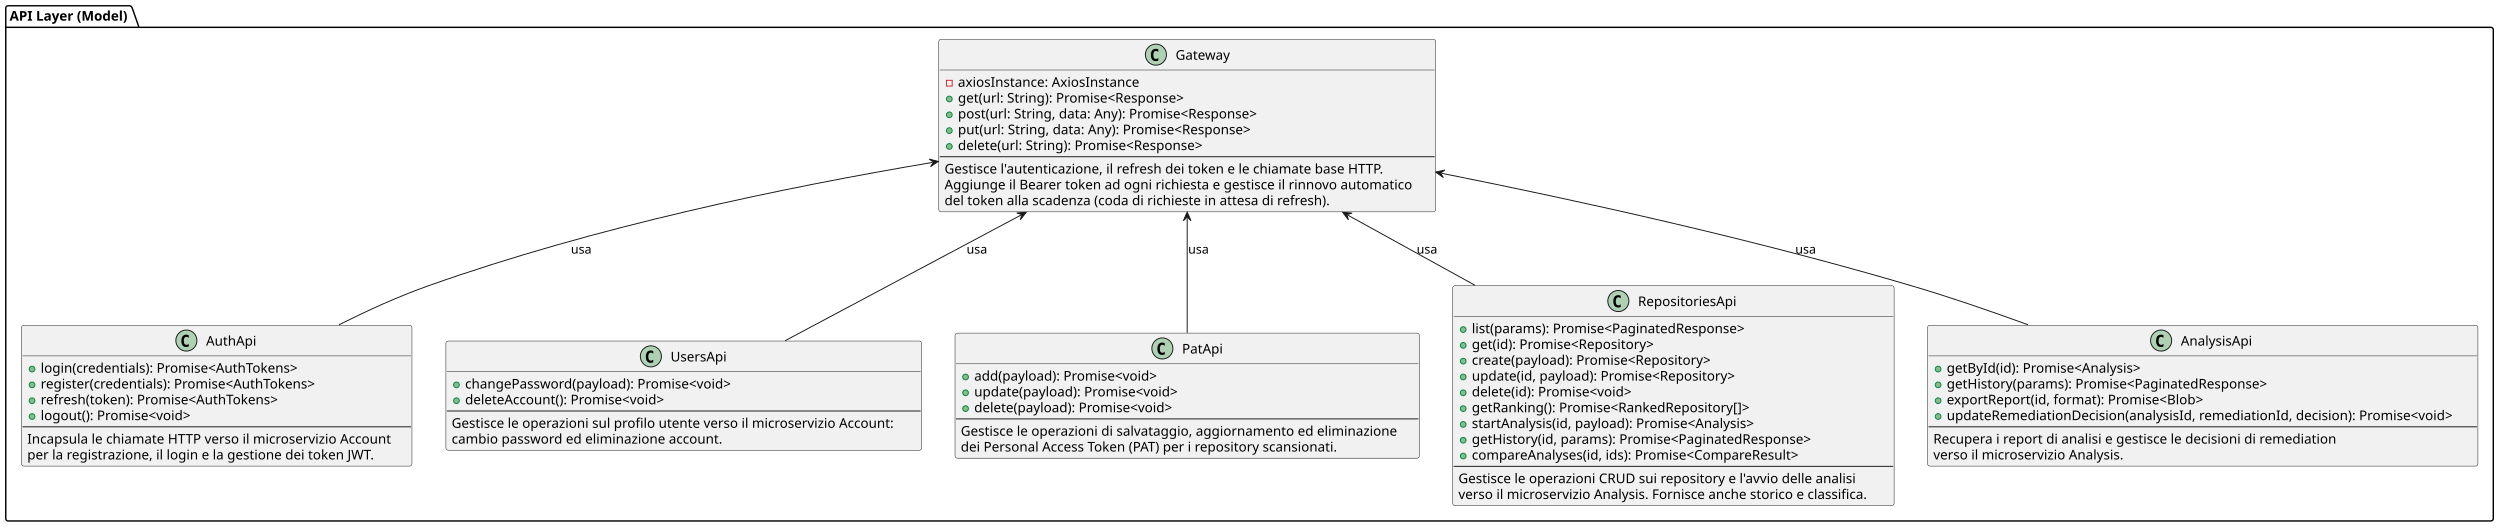
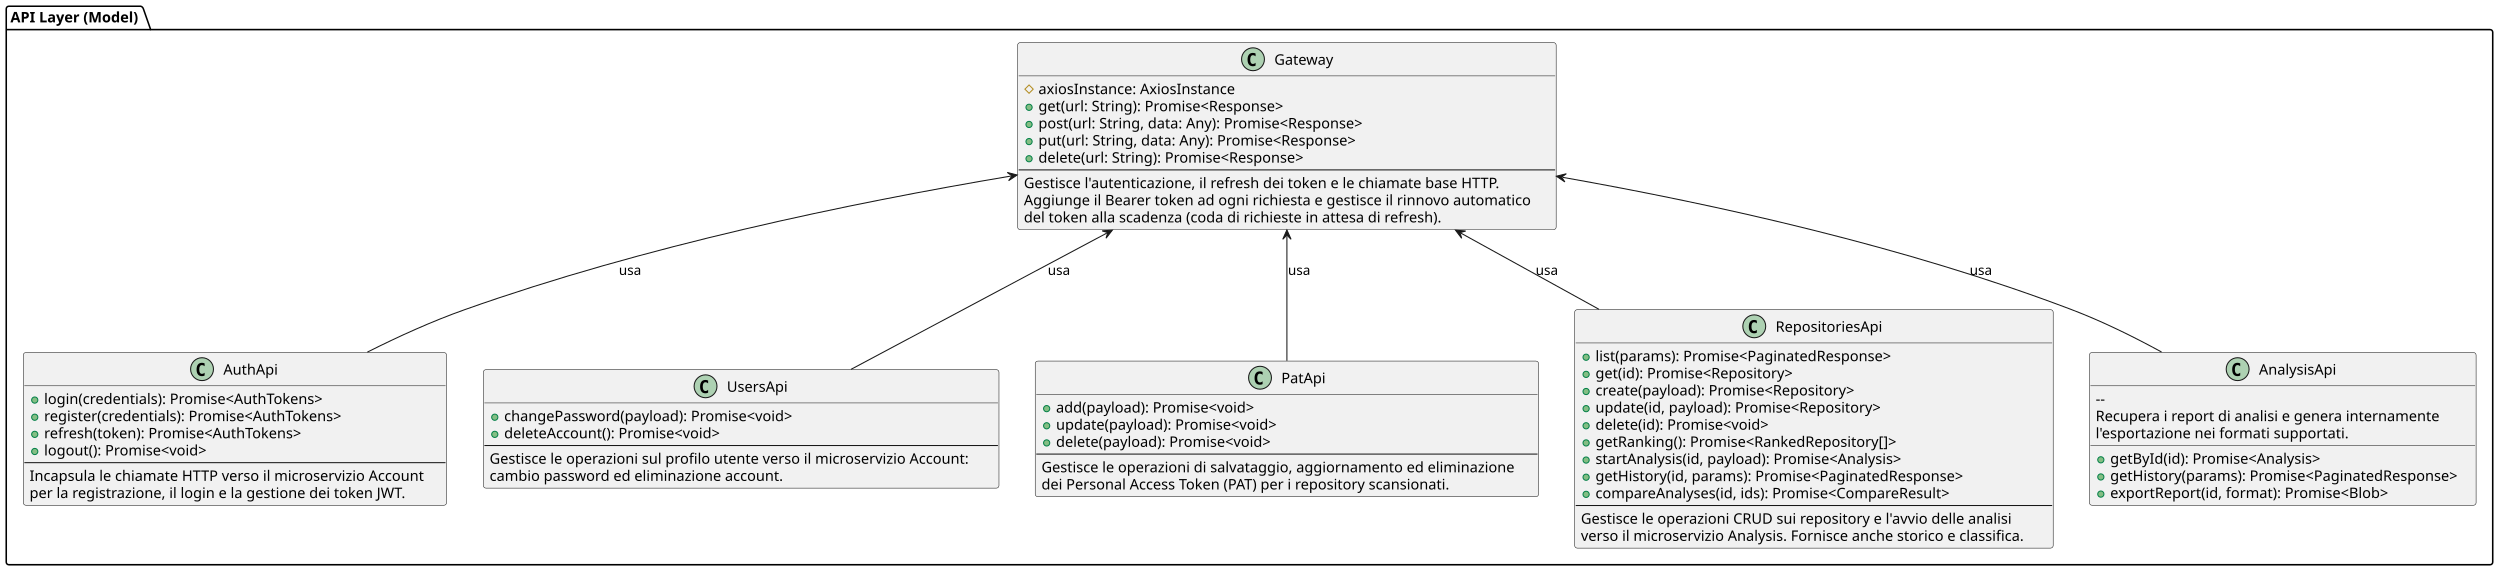
- <svg xmlns="http://www.w3.org/2000/svg" contentStyleType="text/css" data-diagram-type="CLASS" height="550px" preserveAspectRatio="none" style="width:2607px;height:550px;background:#FFFFFF;" version="1.1" viewBox="0 0 2607 550" width="2607px" zoomAndPan="magnify">
+ <svg xmlns="http://www.w3.org/2000/svg" contentStyleType="text/css" data-diagram-type="CLASS" height="550px" preserveAspectRatio="none" style="width:2405px;height:550px;background:#FFFFFF;" version="1.1" viewBox="0 0 2405 550" width="2405px" zoomAndPan="magnify">
  <defs />
  <g>
    <g class="cluster" data-qualified-name="API Layer .Model." data-source-line="1" id="ent0002">
-       <path d="M8.5,6 L135.425,6 A3.75,3.75 0 0 1 137.925,8.5 L144.925,28.488 L2597.5,28.488 A2.5,2.5 0 0 1 2600,30.988 L2600,540.78 A2.5,2.5 0 0 1 2597.5,543.28 L8.5,543.28 A2.5,2.5 0 0 1 6,540.78 L6,8.5 A2.5,2.5 0 0 1 8.5,6" fill="none" style="stroke:#000000;stroke-width:1.5;" />
+       <path d="M8.5,6 L135.425,6 A3.75,3.75 0 0 1 137.925,8.5 L144.925,28.488 L2395.5,28.488 A2.5,2.5 0 0 1 2398,30.988 L2398,540.78 A2.5,2.5 0 0 1 2395.5,543.28 L8.5,543.28 A2.5,2.5 0 0 1 6,540.78 L6,8.5 A2.5,2.5 0 0 1 8.5,6" fill="none" style="stroke:#000000;stroke-width:1.5;" />
      <line style="stroke:#000000;stroke-width:1.5;" x1="6" x2="144.925" y1="28.488" y2="28.488" />
      <text fill="#000000" font-family="sans-serif" font-size="14" font-weight="bold" lengthAdjust="spacing" textLength="125.925" x="10" y="21.535">API Layer (Model)</text>
    </g>
    <g class="entity" data-qualified-name="API Layer .Model..Gateway" data-source-line="2" id="ent0003">
      <rect fill="#F1F1F1" height="179.906" rx="2.5" ry="2.5" style="stroke:#181818;stroke-width:0.5;" width="518.092" x="978.95" y="41" />
      <ellipse cx="1205.387" cy="57" fill="#ADD1B2" rx="11" ry="11" style="stroke:#181818;stroke-width:1;" />
      <path d="M1207.86,63.143 Q1207.279,63.442 1206.64,63.591 Q1206.001,63.741 1205.295,63.741 Q1202.788,63.741 1201.469,62.089 Q1200.149,60.437 1200.149,57.316 Q1200.149,54.187 1201.469,52.535 Q1202.788,50.883 1205.295,50.883 Q1206.001,50.883 1206.648,51.032 Q1207.296,51.182 1207.86,51.48 L1207.86,54.203 Q1207.229,53.622 1206.636,53.352 Q1206.042,53.083 1205.411,53.083 Q1204.067,53.083 1203.382,54.149 Q1202.697,55.216 1202.697,57.316 Q1202.697,59.408 1203.382,60.474 Q1204.067,61.541 1205.411,61.541 Q1206.042,61.541 1206.636,61.271 Q1207.229,61.002 1207.86,60.42 Z " fill="#000000" />
      <text fill="#000000" font-family="sans-serif" font-size="14" lengthAdjust="spacing" textLength="56.718" x="1225.887" y="62.291">Gateway</text>
      <line style="stroke:#181818;stroke-width:0.5;" x1="979.95" x2="1496.042" y1="73" y2="73" />
-       <g data-visibility-modifier="PRIVATE_FIELD">
-         <rect fill="none" height="6" style="stroke:#C82930;stroke-width:1;" width="6" x="986.95" y="83.744" />
+       <g data-visibility-modifier="PROTECTED_FIELD">
+         <polygon fill="none" points="989.95,81.744,993.95,85.744,989.95,89.744,985.95,85.744" style="stroke:#B38D22;stroke-width:1;" />
      </g>
      <text fill="#000000" font-family="sans-serif" font-size="14" lengthAdjust="spacing" textLength="195.959" x="998.95" y="90.535">axiosInstance: AxiosInstance</text>
      <g data-visibility-modifier="PUBLIC_METHOD">
        <ellipse cx="989.95" cy="103.232" fill="#84BE84" rx="3" ry="3" style="stroke:#038048;stroke-width:1;" />
      </g>
      <text fill="#000000" font-family="sans-serif" font-size="14" lengthAdjust="spacing" textLength="248.227" x="998.95" y="107.023">get(url: String): Promise&lt;Response&gt;</text>
      <g data-visibility-modifier="PUBLIC_METHOD">
        <ellipse cx="989.95" cy="119.721" fill="#84BE84" rx="3" ry="3" style="stroke:#038048;stroke-width:1;" />
      </g>
      <text fill="#000000" font-family="sans-serif" font-size="14" lengthAdjust="spacing" textLength="329.137" x="998.95" y="123.512">post(url: String, data: Any): Promise&lt;Response&gt;</text>
      <g data-visibility-modifier="PUBLIC_METHOD">
        <ellipse cx="989.95" cy="136.209" fill="#84BE84" rx="3" ry="3" style="stroke:#038048;stroke-width:1;" />
      </g>
      <text fill="#000000" font-family="sans-serif" font-size="14" lengthAdjust="spacing" textLength="322.089" x="998.95" y="140">put(url: String, data: Any): Promise&lt;Response&gt;</text>
      <g data-visibility-modifier="PUBLIC_METHOD">
        <ellipse cx="989.95" cy="152.697" fill="#84BE84" rx="3" ry="3" style="stroke:#038048;stroke-width:1;" />
      </g>
      <text fill="#000000" font-family="sans-serif" font-size="14" lengthAdjust="spacing" textLength="267.955" x="998.95" y="156.488">delete(url: String): Promise&lt;Response&gt;</text>
      <line style="stroke:#181818;stroke-width:1;" x1="979.95" x2="1496.042" y1="163.441" y2="163.441" />
      <text fill="#000000" font-family="sans-serif" font-size="14" lengthAdjust="spacing" textLength="479.965" x="984.95" y="180.977">Gestisce l'autenticazione, il refresh dei token e le chiamate base HTTP.</text>
      <text fill="#000000" font-family="sans-serif" font-size="14" lengthAdjust="spacing" textLength="506.092" x="984.95" y="197.465">Aggiunge il Bearer token ad ogni richiesta e gestisce il rinnovo automatico</text>
      <text fill="#000000" font-family="sans-serif" font-size="14" lengthAdjust="spacing" textLength="420.971" x="984.95" y="213.953">del token alla scadenza (coda di richieste in attesa di refresh).</text>
    </g>
    <g class="entity" data-qualified-name="API Layer .Model..AuthApi" data-source-line="12" id="ent0004">
      <rect fill="#F1F1F1" height="146.93" rx="2.5" ry="2.5" style="stroke:#181818;stroke-width:0.5;" width="407.165" x="22.42" y="339.13" />
      <ellipse cx="194.357" cy="355.13" fill="#ADD1B2" rx="11" ry="11" style="stroke:#181818;stroke-width:1;" />
      <path d="M196.831,361.273 Q196.25,361.572 195.61,361.721 Q194.971,361.871 194.266,361.871 Q191.759,361.871 190.439,360.219 Q189.119,358.567 189.119,355.446 Q189.119,352.317 190.439,350.665 Q191.759,349.013 194.266,349.013 Q194.971,349.013 195.619,349.162 Q196.266,349.312 196.831,349.611 L196.831,352.333 Q196.2,351.752 195.606,351.482 Q195.013,351.212 194.382,351.212 Q193.037,351.212 192.352,352.279 Q191.668,353.346 191.668,355.446 Q191.668,357.538 192.352,358.604 Q193.037,359.671 194.382,359.671 Q195.013,359.671 195.606,359.401 Q196.2,359.132 196.831,358.55 Z " fill="#000000" />
      <text fill="#000000" font-family="sans-serif" font-size="14" lengthAdjust="spacing" textLength="54.79" x="214.857" y="360.421">AuthApi</text>
      <line style="stroke:#181818;stroke-width:0.5;" x1="23.42" x2="428.585" y1="371.13" y2="371.13" />
      <g data-visibility-modifier="PUBLIC_METHOD">
        <ellipse cx="33.42" cy="384.874" fill="#84BE84" rx="3" ry="3" style="stroke:#038048;stroke-width:1;" />
      </g>
      <text fill="#000000" font-family="sans-serif" font-size="14" lengthAdjust="spacing" textLength="284.184" x="42.42" y="388.665">login(credentials): Promise&lt;AuthTokens&gt;</text>
      <g data-visibility-modifier="PUBLIC_METHOD">
        <ellipse cx="33.42" cy="401.362" fill="#84BE84" rx="3" ry="3" style="stroke:#038048;stroke-width:1;" />
      </g>
      <text fill="#000000" font-family="sans-serif" font-size="14" lengthAdjust="spacing" textLength="302.278" x="42.42" y="405.153">register(credentials): Promise&lt;AuthTokens&gt;</text>
      <g data-visibility-modifier="PUBLIC_METHOD">
        <ellipse cx="33.42" cy="417.851" fill="#84BE84" rx="3" ry="3" style="stroke:#038048;stroke-width:1;" />
      </g>
      <text fill="#000000" font-family="sans-serif" font-size="14" lengthAdjust="spacing" textLength="262.411" x="42.42" y="421.642">refresh(token): Promise&lt;AuthTokens&gt;</text>
      <g data-visibility-modifier="PUBLIC_METHOD">
        <ellipse cx="33.42" cy="434.339" fill="#84BE84" rx="3" ry="3" style="stroke:#038048;stroke-width:1;" />
      </g>
      <text fill="#000000" font-family="sans-serif" font-size="14" lengthAdjust="spacing" textLength="166.947" x="42.42" y="438.13">logout(): Promise&lt;void&gt;</text>
      <line style="stroke:#181818;stroke-width:1;" x1="23.42" x2="428.585" y1="445.083" y2="445.083" />
      <text fill="#000000" font-family="sans-serif" font-size="14" lengthAdjust="spacing" textLength="395.165" x="28.42" y="462.618">Incapsula le chiamate HTTP verso il microservizio Account</text>
      <text fill="#000000" font-family="sans-serif" font-size="14" lengthAdjust="spacing" textLength="380.741" x="28.42" y="479.107">per la registrazione, il login e la gestione dei token JWT.</text>
    </g>
    <g class="entity" data-qualified-name="API Layer .Model..UsersApi" data-source-line="21" id="ent0005">
      <rect fill="#F1F1F1" height="113.953" rx="2.5" ry="2.5" style="stroke:#181818;stroke-width:0.5;" width="496.032" x="464.98" y="355.62" />
      <ellipse cx="678.736" cy="371.62" fill="#ADD1B2" rx="11" ry="11" style="stroke:#181818;stroke-width:1;" />
      <path d="M681.21,377.763 Q680.628,378.062 679.989,378.211 Q679.35,378.361 678.645,378.361 Q676.138,378.361 674.818,376.709 Q673.498,375.057 673.498,371.936 Q673.498,368.807 674.818,367.155 Q676.138,365.503 678.645,365.503 Q679.35,365.503 679.998,365.652 Q680.645,365.802 681.21,366.101 L681.21,368.823 Q680.579,368.242 679.985,367.972 Q679.392,367.702 678.761,367.702 Q677.416,367.702 676.731,368.769 Q676.046,369.836 676.046,371.936 Q676.046,374.028 676.731,375.094 Q677.416,376.161 678.761,376.161 Q679.392,376.161 679.985,375.891 Q680.579,375.622 681.21,375.04 Z " fill="#000000" />
      <text fill="#000000" font-family="sans-serif" font-size="14" lengthAdjust="spacing" textLength="60.02" x="699.236" y="376.911">UsersApi</text>
      <line style="stroke:#181818;stroke-width:0.5;" x1="465.98" x2="960.012" y1="387.62" y2="387.62" />
      <g data-visibility-modifier="PUBLIC_METHOD">
        <ellipse cx="475.98" cy="401.364" fill="#84BE84" rx="3" ry="3" style="stroke:#038048;stroke-width:1;" />
      </g>
      <text fill="#000000" font-family="sans-serif" font-size="14" lengthAdjust="spacing" textLength="288.572" x="484.98" y="405.155">changePassword(payload): Promise&lt;void&gt;</text>
      <g data-visibility-modifier="PUBLIC_METHOD">
        <ellipse cx="475.98" cy="417.852" fill="#84BE84" rx="3" ry="3" style="stroke:#038048;stroke-width:1;" />
      </g>
      <text fill="#000000" font-family="sans-serif" font-size="14" lengthAdjust="spacing" textLength="219.755" x="484.98" y="421.643">deleteAccount(): Promise&lt;void&gt;</text>
      <line style="stroke:#181818;stroke-width:1;" x1="465.98" x2="960.012" y1="428.597" y2="428.597" />
      <text fill="#000000" font-family="sans-serif" font-size="14" lengthAdjust="spacing" textLength="484.032" x="470.98" y="446.132">Gestisce le operazioni sul profilo utente verso il microservizio Account:</text>
      <text fill="#000000" font-family="sans-serif" font-size="14" lengthAdjust="spacing" textLength="292.81" x="470.98" y="462.62">cambio password ed eliminazione account.</text>
    </g>
    <g class="entity" data-qualified-name="API Layer .Model..PatApi" data-source-line="28" id="ent0006">
      <rect fill="#F1F1F1" height="130.441" rx="2.5" ry="2.5" style="stroke:#181818;stroke-width:0.5;" width="484.213" x="995.89" y="347.37" />
      <ellipse cx="1212.135" cy="363.37" fill="#ADD1B2" rx="11" ry="11" style="stroke:#181818;stroke-width:1;" />
      <path d="M1214.608,369.513 Q1214.027,369.812 1213.388,369.961 Q1212.748,370.111 1212.043,370.111 Q1209.536,370.111 1208.216,368.459 Q1206.896,366.807 1206.896,363.686 Q1206.896,360.557 1208.216,358.905 Q1209.536,357.253 1212.043,357.253 Q1212.748,357.253 1213.396,357.402 Q1214.043,357.552 1214.608,357.851 L1214.608,360.573 Q1213.977,359.992 1213.383,359.722 Q1212.79,359.452 1212.159,359.452 Q1210.814,359.452 1210.13,360.519 Q1209.445,361.586 1209.445,363.686 Q1209.445,365.778 1210.13,366.844 Q1210.814,367.911 1212.159,367.911 Q1212.79,367.911 1213.383,367.641 Q1213.977,367.372 1214.608,366.79 Z " fill="#000000" />
      <text fill="#000000" font-family="sans-serif" font-size="14" lengthAdjust="spacing" textLength="43.224" x="1232.635" y="368.661">PatApi</text>
      <line style="stroke:#181818;stroke-width:0.5;" x1="996.89" x2="1479.103" y1="379.37" y2="379.37" />
      <g data-visibility-modifier="PUBLIC_METHOD">
        <ellipse cx="1006.89" cy="393.114" fill="#84BE84" rx="3" ry="3" style="stroke:#038048;stroke-width:1;" />
      </g>
      <text fill="#000000" font-family="sans-serif" font-size="14" lengthAdjust="spacing" textLength="201.448" x="1015.89" y="396.905">add(payload): Promise&lt;void&gt;</text>
      <g data-visibility-modifier="PUBLIC_METHOD">
        <ellipse cx="1006.89" cy="409.602" fill="#84BE84" rx="3" ry="3" style="stroke:#038048;stroke-width:1;" />
      </g>
      <text fill="#000000" font-family="sans-serif" font-size="14" lengthAdjust="spacing" textLength="223.173" x="1015.89" y="413.393">update(payload): Promise&lt;void&gt;</text>
      <g data-visibility-modifier="PUBLIC_METHOD">
        <ellipse cx="1006.89" cy="426.091" fill="#84BE84" rx="3" ry="3" style="stroke:#038048;stroke-width:1;" />
      </g>
      <text fill="#000000" font-family="sans-serif" font-size="14" lengthAdjust="spacing" textLength="217.588" x="1015.89" y="429.882">delete(payload): Promise&lt;void&gt;</text>
      <line style="stroke:#181818;stroke-width:1;" x1="996.89" x2="1479.103" y1="436.835" y2="436.835" />
      <text fill="#000000" font-family="sans-serif" font-size="14" lengthAdjust="spacing" textLength="472.213" x="1001.89" y="454.37">Gestisce le operazioni di salvataggio, aggiornamento ed eliminazione</text>
      <text fill="#000000" font-family="sans-serif" font-size="14" lengthAdjust="spacing" textLength="413.15" x="1001.89" y="470.858">dei Personal Access Token (PAT) per i repository scansionati.</text>
    </g>
    <g class="entity" data-qualified-name="API Layer .Model..RepositoriesApi" data-source-line="36" id="ent0007">
      <rect fill="#F1F1F1" height="229.371" rx="2.5" ry="2.5" style="stroke:#181818;stroke-width:0.5;" width="460.349" x="1514.83" y="297.91" />
      <ellipse cx="1687.598" cy="313.91" fill="#ADD1B2" rx="11" ry="11" style="stroke:#181818;stroke-width:1;" />
      <path d="M1690.071,320.053 Q1689.49,320.352 1688.851,320.501 Q1688.212,320.651 1687.506,320.651 Q1684.999,320.651 1683.68,318.999 Q1682.36,317.347 1682.36,314.226 Q1682.36,311.096 1683.68,309.445 Q1684.999,307.793 1687.506,307.793 Q1688.212,307.793 1688.859,307.942 Q1689.507,308.092 1690.071,308.39 L1690.071,311.113 Q1689.44,310.532 1688.847,310.262 Q1688.253,309.993 1687.622,309.993 Q1686.278,309.993 1685.593,311.059 Q1684.908,312.126 1684.908,314.226 Q1684.908,316.318 1685.593,317.384 Q1686.278,318.451 1687.622,318.451 Q1688.253,318.451 1688.847,318.181 Q1689.44,317.911 1690.071,317.33 Z " fill="#000000" />
      <text fill="#000000" font-family="sans-serif" font-size="14" lengthAdjust="spacing" textLength="106.312" x="1708.098" y="319.201">RepositoriesApi</text>
      <line style="stroke:#181818;stroke-width:0.5;" x1="1515.83" x2="1974.179" y1="329.91" y2="329.91" />
      <g data-visibility-modifier="PUBLIC_METHOD">
        <ellipse cx="1525.83" cy="343.654" fill="#84BE84" rx="3" ry="3" style="stroke:#038048;stroke-width:1;" />
      </g>
      <text fill="#000000" font-family="sans-serif" font-size="14" lengthAdjust="spacing" textLength="296.358" x="1534.83" y="347.445">list(params): Promise&lt;PaginatedResponse&gt;</text>
      <g data-visibility-modifier="PUBLIC_METHOD">
        <ellipse cx="1525.83" cy="360.142" fill="#84BE84" rx="3" ry="3" style="stroke:#038048;stroke-width:1;" />
      </g>
      <text fill="#000000" font-family="sans-serif" font-size="14" lengthAdjust="spacing" textLength="201.093" x="1534.83" y="363.933">get(id): Promise&lt;Repository&gt;</text>
      <g data-visibility-modifier="PUBLIC_METHOD">
        <ellipse cx="1525.83" cy="376.631" fill="#84BE84" rx="3" ry="3" style="stroke:#038048;stroke-width:1;" />
      </g>
      <text fill="#000000" font-family="sans-serif" font-size="14" lengthAdjust="spacing" textLength="260.982" x="1534.83" y="380.422">create(payload): Promise&lt;Repository&gt;</text>
      <g data-visibility-modifier="PUBLIC_METHOD">
        <ellipse cx="1525.83" cy="393.119" fill="#84BE84" rx="3" ry="3" style="stroke:#038048;stroke-width:1;" />
      </g>
      <text fill="#000000" font-family="sans-serif" font-size="14" lengthAdjust="spacing" textLength="288.312" x="1534.83" y="396.91">update(id, payload): Promise&lt;Repository&gt;</text>
      <g data-visibility-modifier="PUBLIC_METHOD">
        <ellipse cx="1525.83" cy="409.607" fill="#84BE84" rx="3" ry="3" style="stroke:#038048;stroke-width:1;" />
      </g>
      <text fill="#000000" font-family="sans-serif" font-size="14" lengthAdjust="spacing" textLength="177.399" x="1534.83" y="413.398">delete(id): Promise&lt;void&gt;</text>
      <g data-visibility-modifier="PUBLIC_METHOD">
        <ellipse cx="1525.83" cy="426.096" fill="#84BE84" rx="3" ry="3" style="stroke:#038048;stroke-width:1;" />
      </g>
      <text fill="#000000" font-family="sans-serif" font-size="14" lengthAdjust="spacing" textLength="302.326" x="1534.83" y="429.887">getRanking(): Promise&lt;RankedRepository[]&gt;</text>
      <g data-visibility-modifier="PUBLIC_METHOD">
        <ellipse cx="1525.83" cy="442.584" fill="#84BE84" rx="3" ry="3" style="stroke:#038048;stroke-width:1;" />
      </g>
      <text fill="#000000" font-family="sans-serif" font-size="14" lengthAdjust="spacing" textLength="311.698" x="1534.83" y="446.375">startAnalysis(id, payload): Promise&lt;Analysis&gt;</text>
      <g data-visibility-modifier="PUBLIC_METHOD">
        <ellipse cx="1525.83" cy="459.072" fill="#84BE84" rx="3" ry="3" style="stroke:#038048;stroke-width:1;" />
      </g>
      <text fill="#000000" font-family="sans-serif" font-size="14" lengthAdjust="spacing" textLength="367.726" x="1534.83" y="462.863">getHistory(id, params): Promise&lt;PaginatedResponse&gt;</text>
      <g data-visibility-modifier="PUBLIC_METHOD">
        <ellipse cx="1525.83" cy="475.56" fill="#84BE84" rx="3" ry="3" style="stroke:#038048;stroke-width:1;" />
      </g>
      <text fill="#000000" font-family="sans-serif" font-size="14" lengthAdjust="spacing" textLength="357.67" x="1534.83" y="479.351">compareAnalyses(id, ids): Promise&lt;CompareResult&gt;</text>
      <line style="stroke:#181818;stroke-width:1;" x1="1515.83" x2="1974.179" y1="486.305" y2="486.305" />
      <text fill="#000000" font-family="sans-serif" font-size="14" lengthAdjust="spacing" textLength="433.692" x="1520.83" y="503.84">Gestisce le operazioni CRUD sui repository e l'avvio delle analisi</text>
      <text fill="#000000" font-family="sans-serif" font-size="14" lengthAdjust="spacing" textLength="448.349" x="1520.83" y="520.328">verso il microservizio Analysis. Fornisce anche storico e classifica.</text>
    </g>
    <g class="entity" data-qualified-name="API Layer .Model..AnalysisApi" data-source-line="50" id="ent0008">
-       <rect fill="#F1F1F1" height="146.93" rx="2.5" ry="2.5" style="stroke:#181818;stroke-width:0.5;" width="573.887" x="2010.06" y="339.13" />
-       <ellipse cx="2253.614" cy="355.13" fill="#ADD1B2" rx="11" ry="11" style="stroke:#181818;stroke-width:1;" />
-       <path d="M2256.087,361.273 Q2255.506,361.572 2254.867,361.721 Q2254.228,361.871 2253.522,361.871 Q2251.016,361.871 2249.696,360.219 Q2248.376,358.567 2248.376,355.446 Q2248.376,352.317 2249.696,350.665 Q2251.016,349.013 2253.522,349.013 Q2254.228,349.013 2254.875,349.162 Q2255.523,349.312 2256.087,349.611 L2256.087,352.333 Q2255.456,351.752 2254.863,351.482 Q2254.269,351.212 2253.639,351.212 Q2252.294,351.212 2251.609,352.279 Q2250.924,353.346 2250.924,355.446 Q2250.924,357.538 2251.609,358.604 Q2252.294,359.671 2253.639,359.671 Q2254.269,359.671 2254.863,359.401 Q2255.456,359.132 2256.087,358.55 Z " fill="#000000" />
-       <text fill="#000000" font-family="sans-serif" font-size="14" lengthAdjust="spacing" textLength="78.278" x="2274.114" y="360.421">AnalysisApi</text>
-       <line style="stroke:#181818;stroke-width:0.5;" x1="2011.06" x2="2582.947" y1="371.13" y2="371.13" />
-       <g data-visibility-modifier="PUBLIC_METHOD">
-         <ellipse cx="2021.06" cy="384.874" fill="#84BE84" rx="3" ry="3" style="stroke:#038048;stroke-width:1;" />
-       </g>
-       <text fill="#000000" font-family="sans-serif" font-size="14" lengthAdjust="spacing" textLength="212.94" x="2030.06" y="388.665">getById(id): Promise&lt;Analysis&gt;</text>
-       <g data-visibility-modifier="PUBLIC_METHOD">
-         <ellipse cx="2021.06" cy="401.362" fill="#84BE84" rx="3" ry="3" style="stroke:#038048;stroke-width:1;" />
-       </g>
-       <text fill="#000000" font-family="sans-serif" font-size="14" lengthAdjust="spacing" textLength="346.008" x="2030.06" y="405.153">getHistory(params): Promise&lt;PaginatedResponse&gt;</text>
-       <g data-visibility-modifier="PUBLIC_METHOD">
-         <ellipse cx="2021.06" cy="417.851" fill="#84BE84" rx="3" ry="3" style="stroke:#038048;stroke-width:1;" />
-       </g>
-       <text fill="#000000" font-family="sans-serif" font-size="14" lengthAdjust="spacing" textLength="280.875" x="2030.06" y="421.642">exportReport(id, format): Promise&lt;Blob&gt;</text>
-       <g data-visibility-modifier="PUBLIC_METHOD">
-         <ellipse cx="2021.06" cy="434.339" fill="#84BE84" rx="3" ry="3" style="stroke:#038048;stroke-width:1;" />
-       </g>
-       <text fill="#000000" font-family="sans-serif" font-size="14" lengthAdjust="spacing" textLength="547.887" x="2030.06" y="438.13">updateRemediationDecision(analysisId, remediationId, decision): Promise&lt;void&gt;</text>
-       <line style="stroke:#181818;stroke-width:1;" x1="2011.06" x2="2582.947" y1="445.083" y2="445.083" />
-       <text fill="#000000" font-family="sans-serif" font-size="14" lengthAdjust="spacing" textLength="438.587" x="2016.06" y="462.618">Recupera i report di analisi e gestisce le decisioni di remediation</text>
-       <text fill="#000000" font-family="sans-serif" font-size="14" lengthAdjust="spacing" textLength="209.33" x="2016.06" y="479.107">verso il microservizio Analysis.</text>
-     </g>
-     <g class="link" data-entity-1="ent0003" data-entity-2="ent0004" data-link-type="dependency" data-source-line="59" id="lnk9">
-       <path codeLine="59" d="M972.593,169.346 C815.833,195.746 619.57,236.68 447,297.91 C415.79,308.98 383.43,323.63 353.42,338.72" fill="none" id="Gateway-backto-AuthApi" style="stroke:#181818;stroke-width:1;" />
+       <rect fill="#F1F1F1" height="146.93" rx="2.5" ry="2.5" style="stroke:#181818;stroke-width:0.5;" width="372.008" x="2010" y="339.13" />
+       <ellipse cx="2152.615" cy="355.13" fill="#ADD1B2" rx="11" ry="11" style="stroke:#181818;stroke-width:1;" />
+       <path d="M2155.088,361.273 Q2154.507,361.572 2153.868,361.721 Q2153.229,361.871 2152.523,361.871 Q2150.016,361.871 2148.696,360.219 Q2147.376,358.567 2147.376,355.446 Q2147.376,352.317 2148.696,350.665 Q2150.016,349.013 2152.523,349.013 Q2153.229,349.013 2153.876,349.162 Q2154.523,349.312 2155.088,349.611 L2155.088,352.333 Q2154.457,351.752 2153.863,351.482 Q2153.27,351.212 2152.639,351.212 Q2151.294,351.212 2150.61,352.279 Q2149.925,353.346 2149.925,355.446 Q2149.925,357.538 2150.61,358.604 Q2151.294,359.671 2152.639,359.671 Q2153.27,359.671 2153.863,359.401 Q2154.457,359.132 2155.088,358.55 Z " fill="#000000" />
+       <text fill="#000000" font-family="sans-serif" font-size="14" lengthAdjust="spacing" textLength="78.278" x="2173.115" y="360.421">AnalysisApi</text>
+       <line style="stroke:#181818;stroke-width:0.5;" x1="2011" x2="2381.008" y1="371.13" y2="371.13" />
+       <text fill="#000000" font-family="sans-serif" font-size="14" lengthAdjust="spacing" textLength="16.201" x="2016" y="388.665">--</text>
+       <text fill="#000000" font-family="sans-serif" font-size="14" lengthAdjust="spacing" textLength="340.621" x="2016" y="405.153">Recupera i report di analisi e genera internamente</text>
+       <text fill="#000000" font-family="sans-serif" font-size="14" lengthAdjust="spacing" textLength="253.299" x="2016" y="421.642">l'esportazione nei formati supportati.</text>
+       <line style="stroke:#181818;stroke-width:0.5;" x1="2011" x2="2381.008" y1="428.595" y2="428.595" />
+       <g data-visibility-modifier="PUBLIC_METHOD">
+         <ellipse cx="2021" cy="442.339" fill="#84BE84" rx="3" ry="3" style="stroke:#038048;stroke-width:1;" />
+       </g>
+       <text fill="#000000" font-family="sans-serif" font-size="14" lengthAdjust="spacing" textLength="212.94" x="2030" y="446.13">getById(id): Promise&lt;Analysis&gt;</text>
+       <g data-visibility-modifier="PUBLIC_METHOD">
+         <ellipse cx="2021" cy="458.827" fill="#84BE84" rx="3" ry="3" style="stroke:#038048;stroke-width:1;" />
+       </g>
+       <text fill="#000000" font-family="sans-serif" font-size="14" lengthAdjust="spacing" textLength="346.008" x="2030" y="462.618">getHistory(params): Promise&lt;PaginatedResponse&gt;</text>
+       <g data-visibility-modifier="PUBLIC_METHOD">
+         <ellipse cx="2021" cy="475.315" fill="#84BE84" rx="3" ry="3" style="stroke:#038048;stroke-width:1;" />
+       </g>
+       <text fill="#000000" font-family="sans-serif" font-size="14" lengthAdjust="spacing" textLength="280.875" x="2030" y="479.107">exportReport(id, format): Promise&lt;Blob&gt;</text>
+     </g>
+     <g class="link" data-entity-1="ent0003" data-entity-2="ent0004" data-link-type="dependency" data-source-line="58" id="lnk9">
+       <path codeLine="58" d="M972.593,169.346 C815.833,195.746 619.57,236.68 447,297.91 C415.79,308.98 383.43,323.63 353.42,338.72" fill="none" id="Gateway-backto-AuthApi" style="stroke:#181818;stroke-width:1;" />
      <polygon fill="#181818" points="978.51,168.35,968.971,165.9,973.579,169.18,970.299,173.789,978.51,168.35" style="stroke:#181818;stroke-width:1;" />
      <text fill="#000000" font-family="sans-serif" font-size="13" lengthAdjust="spacing" textLength="21.874" x="595.33" y="264.478">usa</text>
    </g>
-     <g class="link" data-entity-1="ent0003" data-entity-2="ent0005" data-link-type="dependency" data-source-line="60" id="lnk10">
-       <path codeLine="60" d="M1064.784,224.22 C982.284,268.161 890.69,316.95 818.67,355.31" fill="none" id="Gateway-backto-UsersApi" style="stroke:#181818;stroke-width:1;" />
+     <g class="link" data-entity-1="ent0003" data-entity-2="ent0005" data-link-type="dependency" data-source-line="59" id="lnk10">
+       <path codeLine="59" d="M1064.784,224.22 C982.284,268.161 890.69,316.95 818.67,355.31" fill="none" id="Gateway-backto-UsersApi" style="stroke:#181818;stroke-width:1;" />
      <polygon fill="#181818" points="1070.08,221.4,1060.256,222.1,1065.667,223.75,1064.017,229.161,1070.08,221.4" style="stroke:#181818;stroke-width:1;" />
      <text fill="#000000" font-family="sans-serif" font-size="13" lengthAdjust="spacing" textLength="21.874" x="1007.93" y="264.478">usa</text>
    </g>
-     <g class="link" data-entity-1="ent0003" data-entity-2="ent0006" data-link-type="dependency" data-source-line="61" id="lnk11">
-       <path codeLine="61" d="M1238,227.2 C1238,268.12 1238,309.72 1238,347.09" fill="none" id="Gateway-backto-PatApi" style="stroke:#181818;stroke-width:1;" />
+     <g class="link" data-entity-1="ent0003" data-entity-2="ent0006" data-link-type="dependency" data-source-line="60" id="lnk11">
+       <path codeLine="60" d="M1238,227.2 C1238,268.12 1238,309.72 1238,347.09" fill="none" id="Gateway-backto-PatApi" style="stroke:#181818;stroke-width:1;" />
      <polygon fill="#181818" points="1238,221.2,1234,230.2,1238,226.2,1242,230.2,1238,221.2" style="stroke:#181818;stroke-width:1;" />
      <text fill="#000000" font-family="sans-serif" font-size="13" lengthAdjust="spacing" textLength="21.874" x="1239" y="264.478">usa</text>
    </g>
-     <g class="link" data-entity-1="ent0003" data-entity-2="ent0007" data-link-type="dependency" data-source-line="62" id="lnk12">
-       <path codeLine="62" d="M1405.414,224.298 C1449.304,248.508 1492.16,272.14 1538.15,297.51" fill="none" id="Gateway-backto-RepositoriesApi" style="stroke:#181818;stroke-width:1;" />
+     <g class="link" data-entity-1="ent0003" data-entity-2="ent0007" data-link-type="dependency" data-source-line="61" id="lnk12">
+       <path codeLine="61" d="M1405.414,224.298 C1449.304,248.508 1492.16,272.14 1538.15,297.51" fill="none" id="Gateway-backto-RepositoriesApi" style="stroke:#181818;stroke-width:1;" />
      <polygon fill="#181818" points="1400.16,221.4,1406.109,229.25,1404.538,223.815,1409.973,222.244,1400.16,221.4" style="stroke:#181818;stroke-width:1;" />
      <text fill="#000000" font-family="sans-serif" font-size="13" lengthAdjust="spacing" textLength="21.874" x="1477.3" y="264.478">usa</text>
    </g>
-     <g class="link" data-entity-1="ent0003" data-entity-2="ent0008" data-link-type="dependency" data-source-line="63" id="lnk13">
-       <path codeLine="63" d="M1503.024,180.653 C1649.804,209.923 1830.18,249.83 1993,297.91 C2032.86,309.68 2074.98,324.1 2114.75,338.67" fill="none" id="Gateway-backto-AnalysisApi" style="stroke:#181818;stroke-width:1;" />
-       <polygon fill="#181818" points="1497.14,179.48,1505.184,185.163,1502.043,180.458,1506.748,177.317,1497.14,179.48" style="stroke:#181818;stroke-width:1;" />
-       <text fill="#000000" font-family="sans-serif" font-size="13" lengthAdjust="spacing" textLength="21.874" x="1872.13" y="264.478">usa</text>
+     <g class="link" data-entity-1="ent0003" data-entity-2="ent0008" data-link-type="dependency" data-source-line="62" id="lnk13">
+       <path codeLine="62" d="M1503.168,170.566 C1651.438,196.806 1833.22,237.14 1993,297.91 C2021.98,308.93 2051.83,323.56 2079.42,338.65" fill="none" id="Gateway-backto-AnalysisApi" style="stroke:#181818;stroke-width:1;" />
+       <polygon fill="#181818" points="1497.26,169.52,1505.425,175.027,1502.184,170.391,1506.819,167.15,1497.26,169.52" style="stroke:#181818;stroke-width:1;" />
+       <text fill="#000000" font-family="sans-serif" font-size="13" lengthAdjust="spacing" textLength="21.874" x="1894.83" y="264.478">usa</text>
    </g>
  </g>
</svg>
